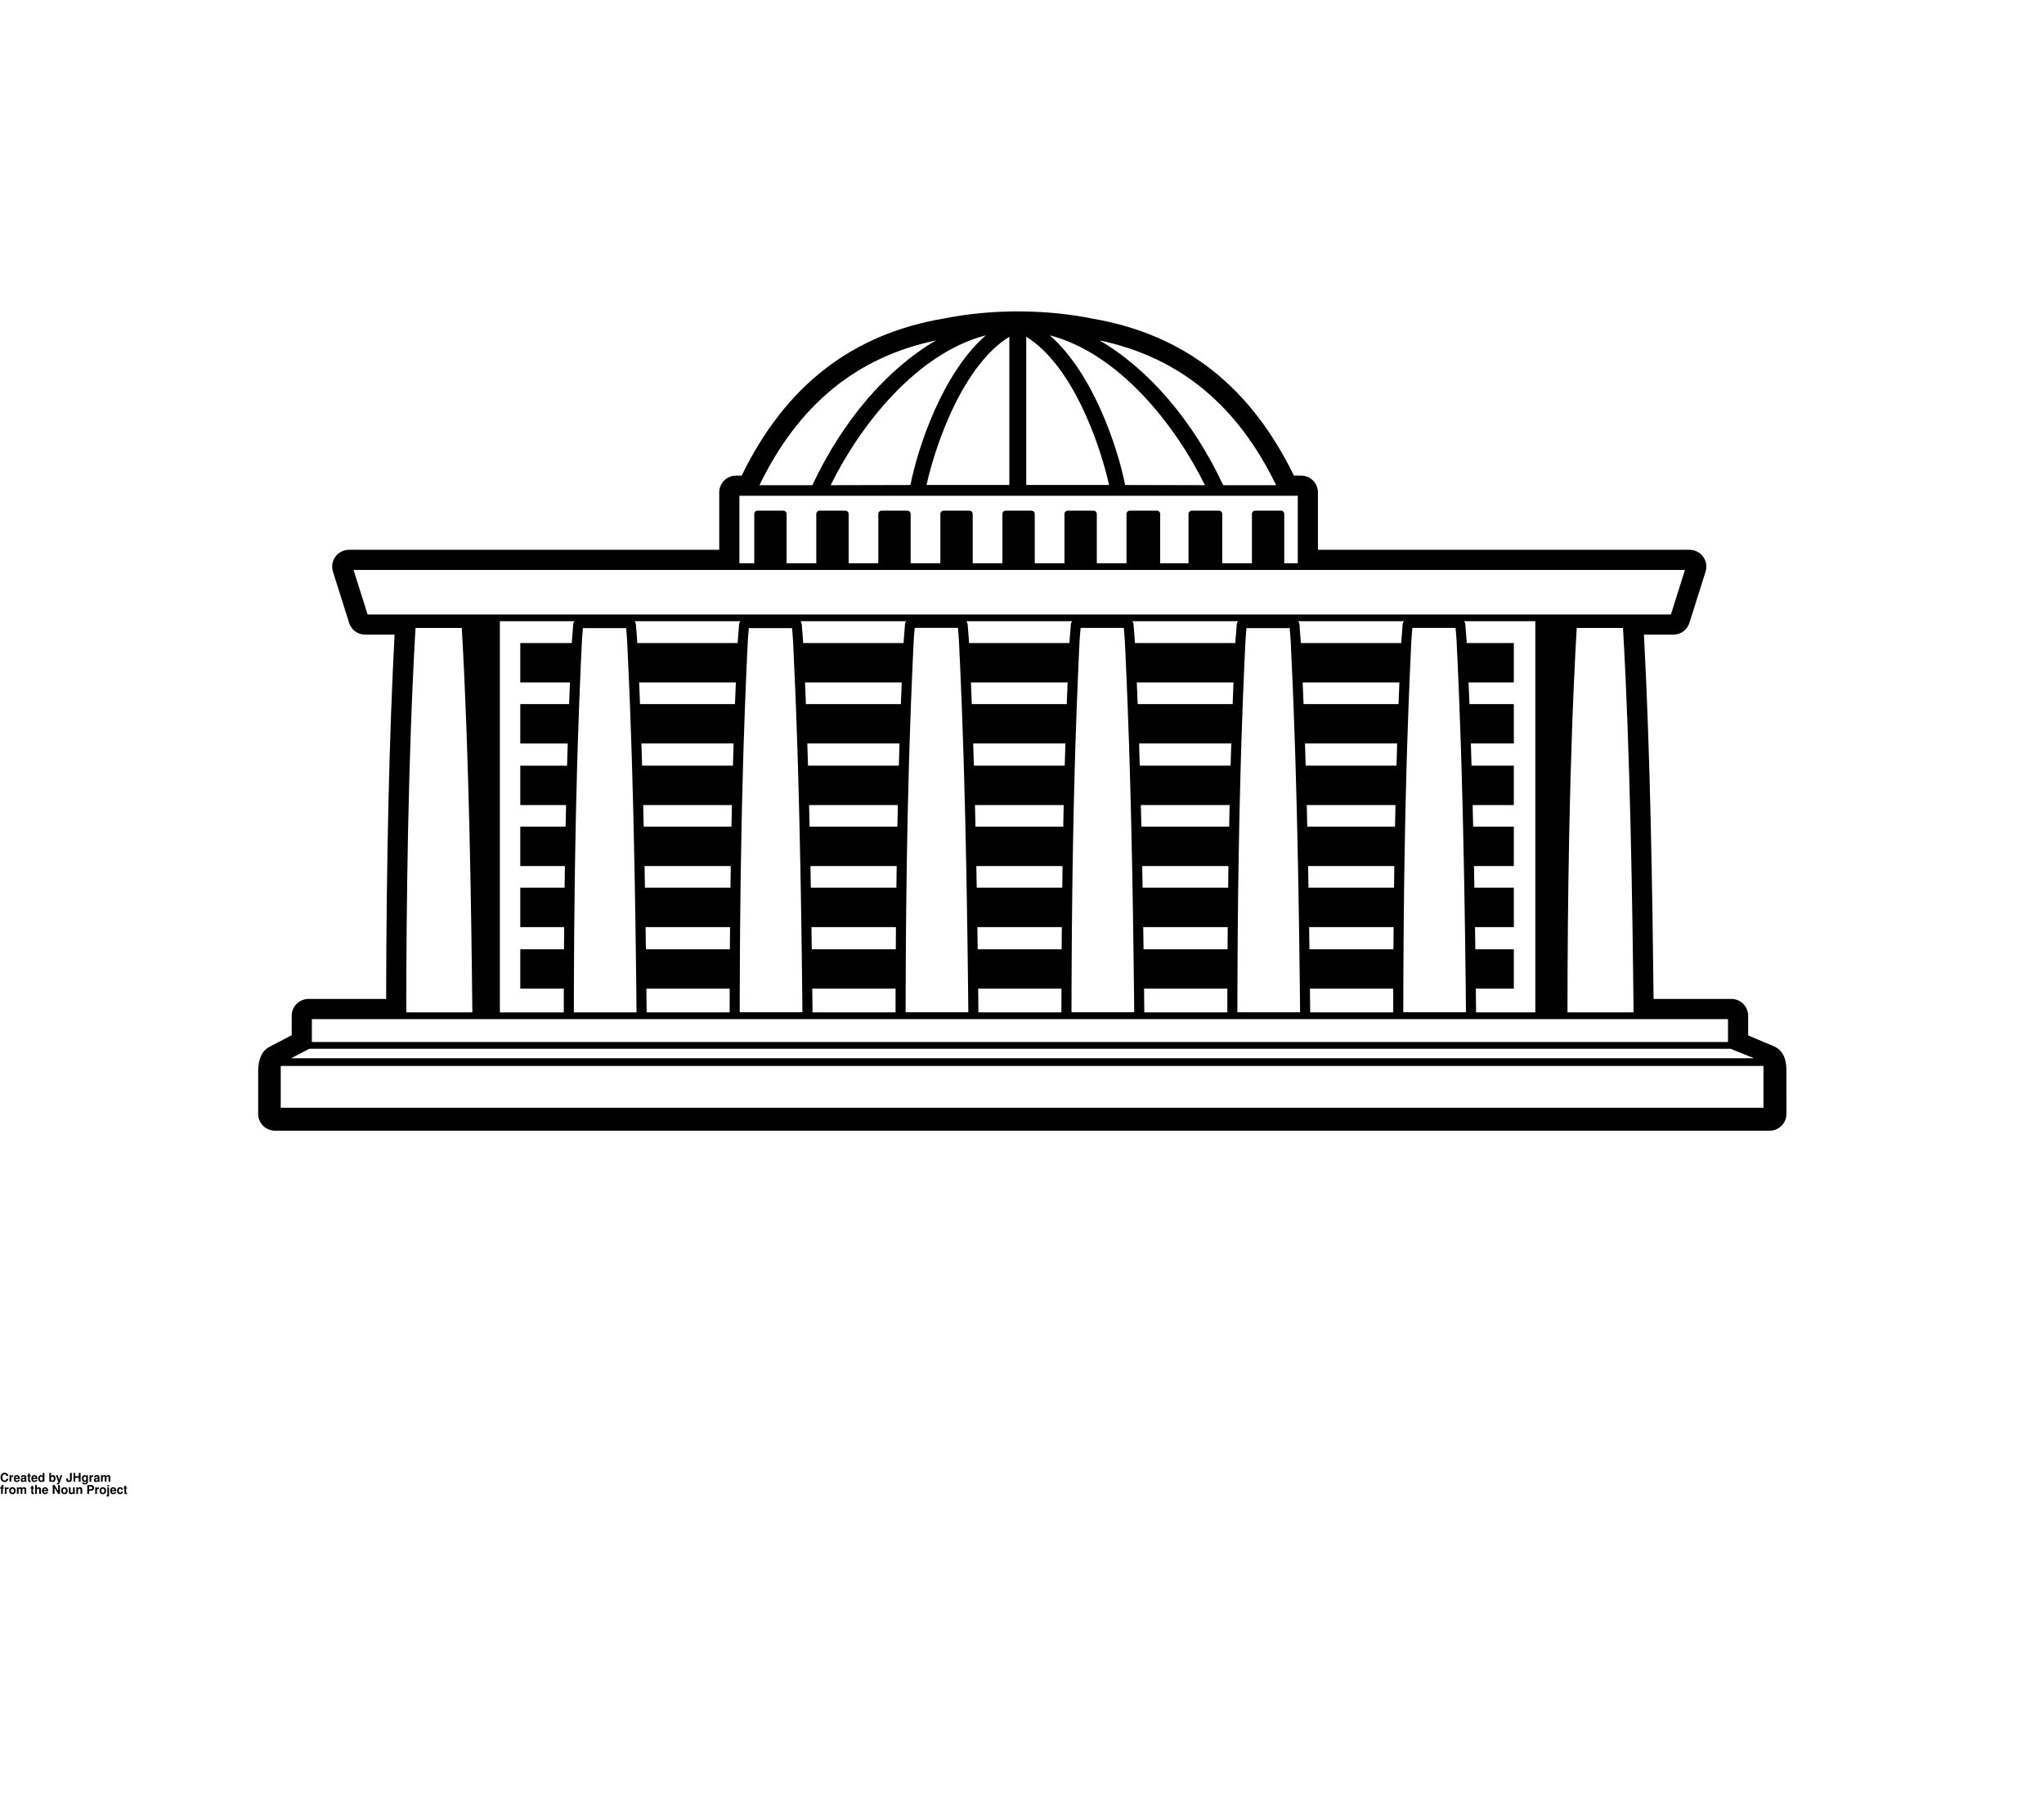
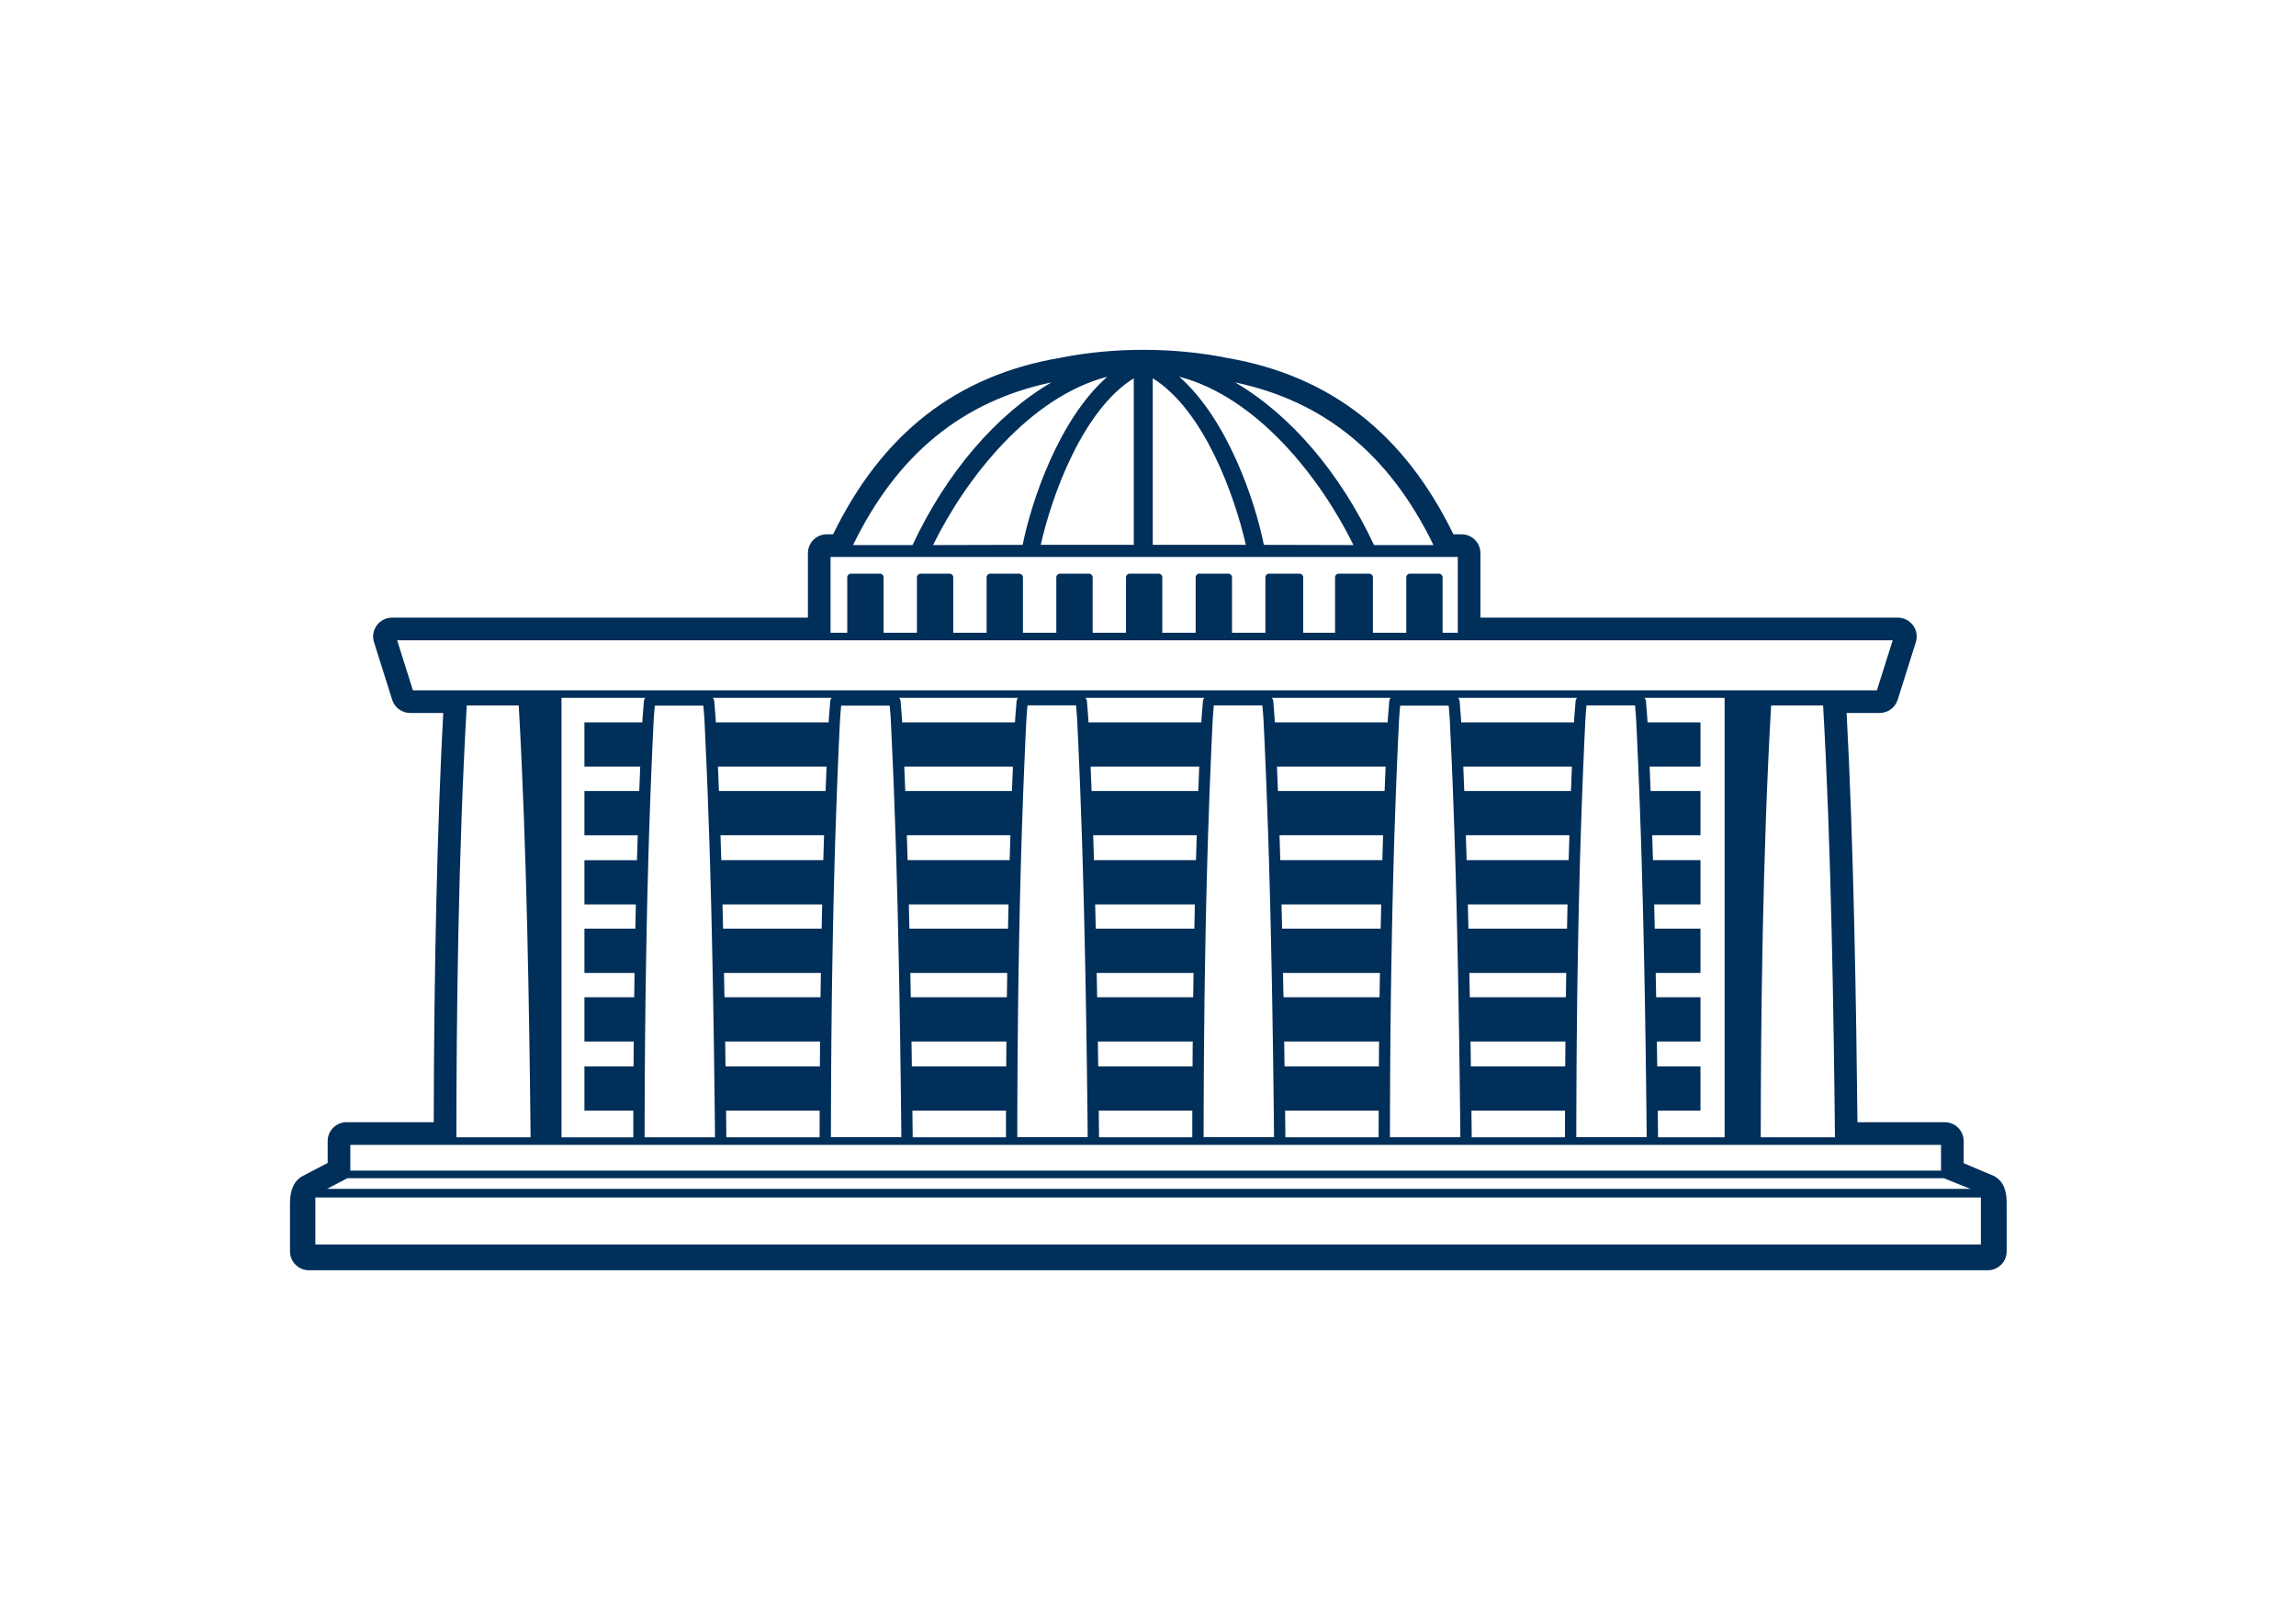
- <svg xmlns="http://www.w3.org/2000/svg" version="1.1" x="0px" y="0px" viewBox="0 0 841.891 744.099" enable-background="new 0 0 841.891 595.279" xml:space="preserve">
-   <path fill="#000000" d="M735.795,440.877c0-4.906-1.47-7.995-4.625-9.726l-11.131-4.703v-8.107c0-3.815-3.104-6.919-6.919-6.919  h-32.034c-0.449-41.854-1.363-101.401-3.976-150.034h12.123c3.035,0,5.688-1.945,6.599-4.838l6.661-21.098  c0.668-2.099,0.289-4.41-1.012-6.18c-1.3-1.773-3.386-2.833-5.584-2.833h-153.06v-23.638c0-3.815-3.105-6.92-6.92-6.92h-2.98  c-18.027-36.938-45.143-58.087-82.771-64.619c-19.668-3.979-41.655-4.005-61.187-0.124c-38.046,6.424-65.374,27.61-83.497,64.743  h-2.319c-3.815,0-6.919,3.104-6.919,6.92v23.638H143.735c-2.198,0-4.284,1.058-5.581,2.83c-1.302,1.776-1.681,4.088-1.015,6.17  l6.662,21.106c0.912,2.896,3.563,4.84,6.599,4.84h12.125c-2.158,40.211-3.39,93.232-3.481,150.034h-31.975  c-3.814,0-6.919,3.104-6.919,6.919v8.023l-9.062,4.733c-3.154,1.647-4.754,5.013-4.754,9.994l0.008,17.687  c0,3.816,3.105,6.92,6.919,6.92h615.626c3.814,0,6.918-3.104,6.918-6.922L735.795,440.877z M525.625,199.832h-21.803  c-12.404-26.521-30.633-47.758-50.938-59.641C485.663,147.099,509.531,166.69,525.625,199.832z M496.293,199.827l-32.859-0.078  c-3.157-15.75-13.171-45.953-31.039-61.639C460.731,145.469,484.031,174.887,496.293,199.827z M422.69,138.683  c18.673,11.582,29.994,42.757,34.121,61.063H422.69V138.683z M415.733,138.683v61.063h-34.121  C385.738,181.44,397.058,150.264,415.733,138.683z M406.027,138.111C388.159,153.797,378.144,184,374.99,199.75l-32.86,0.078  C354.391,174.887,377.693,145.469,406.027,138.111z M385.538,140.191c-20.308,11.883-38.533,33.121-50.938,59.641h-21.805  C328.889,166.69,352.759,147.099,385.538,140.191z M304.547,204.185h229.987v27.79h-5.567v-20.282c0-0.765-0.619-1.384-1.384-1.384  h-10.553c-0.766,0-1.384,0.619-1.384,1.384v20.282h-12.232v-20.282c0-0.765-0.619-1.384-1.384-1.384h-11.112  c-0.767,0-1.386,0.619-1.386,1.384v20.282h-11.676v-20.282c0-0.765-0.619-1.384-1.383-1.384h-11.104  c-0.765,0-1.383,0.619-1.383,1.384v20.282h-12.233v-20.282c0-0.765-0.618-1.384-1.384-1.384h-10.557  c-0.766,0-1.385,0.619-1.385,1.384v20.282h-12.232v-20.282c0-0.765-0.619-1.384-1.383-1.384h-10.552  c-0.766,0-1.384,0.619-1.384,1.384v20.282h-12.229v-20.282c0-0.765-0.619-1.384-1.384-1.384h-10.557  c-0.766,0-1.384,0.619-1.384,1.384v20.282h-12.233v-20.282c0-0.765-0.619-1.384-1.384-1.384h-10.551  c-0.766,0-1.385,0.619-1.385,1.384v20.282H349.54v-20.282c0-0.765-0.619-1.384-1.384-1.384h-10.552  c-0.765,0-1.384,0.619-1.384,1.384v20.282H323.99v-20.282c0-0.765-0.618-1.384-1.383-1.384H312.05c-0.765,0-1.383,0.619-1.383,1.384  v20.282h-6.119L304.547,204.185L304.547,204.185z M151.412,253.084l-5.79-18.341H694.01l-5.789,18.341H151.412z M672.842,416.956  h-27.22c0.015-42.907,0.697-104.59,3.812-158.337h19.055C671.442,309.695,672.391,373.069,672.842,416.956z M236.827,356.719  c0.084-5.429,0.181-10.832,0.287-16.211l0.188-8.888c0.124-5.455,0.261-10.858,0.412-16.211c0.087-3.064,0.179-6.107,0.272-9.131  c0.174-5.483,0.361-10.894,0.564-16.206c0.115-3.003,0.234-5.979,0.36-8.917c0.233-5.528,0.487-11.54,0.759-16.804  c0.095-1.825,0.189-2.879,0.29-3.957c0.047-0.53,0.096-1.063,0.146-1.69h17.792c0.05,0.627,0.1,1.161,0.146,1.69  c0.098,1.078,0.193,2.132,0.289,3.957c0.272,5.265,0.528,11.275,0.764,16.806c0.125,2.938,0.247,5.912,0.363,8.916  c0.208,5.315,0.399,10.725,0.579,16.211c0.1,3.021,0.195,6.061,0.286,9.127c0.159,5.355,0.308,10.761,0.444,16.212l0.212,8.891  c0.123,5.378,0.238,10.786,0.343,16.213l0.167,8.922c0.095,5.405,0.18,10.816,0.26,16.217l0.13,9.129  c0.073,5.435,0.141,10.848,0.2,16.221l0.097,9.743h-25.817c0.004-3.009,0.008-6.725,0.018-9.763  c0.014-5.37,0.041-10.784,0.077-16.214l0.069-9.133c0.048-5.396,0.104-10.806,0.175-16.211L236.827,356.719z M265.476,356.685  h35.521l-0.127,8.896c0,0.009,0,0.02,0,0.026h-35.226c0-0.011,0-0.023,0-0.037L265.476,356.685z M265.135,340.464  c0-0.017-0.001-0.032-0.001-0.049l-0.211-8.844h36.548l-0.187,8.85c0,0.017,0,0.029,0,0.043H265.135z M264.476,315.348  c0-0.021,0-0.04-0.001-0.06c-0.09-3.049-0.185-6.069-0.285-9.076h37.972c-0.097,3.007-0.188,6.029-0.273,9.076  c0,0.021-0.001,0.041-0.001,0.06H264.476z M263.613,289.992c-0.001-0.027-0.001-0.054-0.002-0.08  c-0.114-2.979-0.234-5.93-0.36-8.845h39.833c-0.124,2.917-0.241,5.866-0.355,8.845c-0.001,0.025-0.001,0.053-0.002,0.08H263.613z   M265.903,381.832h34.791l-0.069,9.121c0,0.006,0,0.01,0,0.015h-34.591c0-0.012,0-0.018,0-0.026L265.903,381.832z M305.147,356.719  c0.084-5.429,0.182-10.832,0.289-16.211l0.188-8.888c0.124-5.455,0.262-10.858,0.412-16.211c0.086-3.064,0.178-6.104,0.273-9.131  c0.173-5.483,0.36-10.892,0.565-16.206c0.113-3.003,0.232-5.979,0.358-8.917c0.234-5.528,0.487-11.54,0.762-16.804  c0.095-1.83,0.189-2.885,0.291-3.966c0.047-0.526,0.096-1.058,0.145-1.682h17.795c0.049,0.623,0.097,1.155,0.146,1.682  c0.1,1.081,0.195,2.136,0.291,3.966c0.272,5.265,0.526,11.276,0.764,16.806c0.127,2.938,0.249,5.914,0.365,8.916  c0.206,5.315,0.397,10.725,0.578,16.209l0.285,9.127c0.158,5.357,0.308,10.763,0.442,16.218l0.213,8.887  c0.122,5.378,0.236,10.786,0.341,16.21l0.167,8.925c0.096,5.405,0.181,10.816,0.261,16.217l0.129,9.129  c0.071,5.435,0.141,10.848,0.199,16.221l0.098,9.699h-25.822c0.002-3.008,0.007-6.681,0.016-9.719  c0.015-5.37,0.041-10.784,0.077-16.214l0.07-9.133c0.047-5.396,0.104-10.806,0.175-16.211L305.147,356.719z M333.804,356.685h35.522  l-0.128,8.896c0,0.009,0,0.02,0,0.026h-35.229c0-0.011,0-0.023,0-0.037L333.804,356.685z M333.463,340.464  c-0.001-0.017-0.001-0.032-0.001-0.049l-0.212-8.844h36.553l-0.187,8.85c0,0.017,0,0.029,0,0.043H333.463z M332.804,315.348  c0-0.021,0-0.043-0.001-0.062l-0.285-9.074h37.973c-0.096,3.007-0.186,6.029-0.271,9.076c0,0.021-0.001,0.041-0.001,0.06H332.804  L332.804,315.348z M331.941,289.992c-0.002-0.027-0.002-0.054-0.003-0.08c-0.114-2.979-0.234-5.93-0.36-8.845h39.835  c-0.124,2.917-0.242,5.866-0.355,8.845c-0.001,0.025-0.001,0.053-0.003,0.08H331.941z M334.356,390.793l-0.127-8.961h34.796  l-0.069,9.121c0,0.006,0,0.01,0,0.015h-34.598C334.357,390.907,334.356,390.85,334.356,390.793z M373.478,356.719  c0.083-5.429,0.182-10.832,0.289-16.211l0.188-8.888c0.125-5.455,0.262-10.858,0.412-16.211c0.087-3.064,0.179-6.104,0.273-9.131  c0.173-5.483,0.359-10.892,0.565-16.206c0.113-3.003,0.232-5.979,0.358-8.917c0.234-5.528,0.488-11.66,0.762-16.924  c0.095-1.83,0.19-2.884,0.29-3.967c0.048-0.525,0.097-1.058,0.146-1.682h17.79c0.048,0.624,0.097,1.155,0.145,1.683  c0.101,1.081,0.196,2.135,0.29,3.965c0.273,5.265,0.529,11.396,0.766,16.926c0.125,2.938,0.248,5.912,0.363,8.916  c0.208,5.315,0.4,10.725,0.578,16.211c0.101,3.021,0.196,6.061,0.287,9.127c0.159,5.355,0.308,10.761,0.444,16.212l0.212,8.891  c0.123,5.378,0.237,10.786,0.342,16.213l0.168,8.922c0.094,5.405,0.181,10.816,0.261,16.214l0.128,9.132  c0.073,5.435,0.143,10.848,0.203,16.218l0.098,9.702h-25.822c0.003-3.008,0.007-6.681,0.016-9.719  c0.015-5.37,0.041-10.784,0.077-16.214l0.07-9.133c0.047-5.396,0.104-10.807,0.174-16.211L373.478,356.719z M402.13,356.685h35.519  l-0.129,8.896c0,0.009,0,0.02,0,0.026h-35.222c0-0.011,0-0.023,0-0.037L402.13,356.685z M401.788,340.464  c0-0.017-0.001-0.032-0.001-0.049l-0.211-8.844h36.549l-0.188,8.85c0,0.017,0,0.029,0,0.043H401.788z M401.13,315.348  c0-0.021,0-0.04-0.001-0.06c-0.092-3.049-0.187-6.069-0.286-9.076h37.971c-0.095,3.01-0.187,6.027-0.272,9.076  c0,0.021,0,0.041,0,0.06H401.13z M400.266,289.992c-0.001-0.027-0.001-0.054-0.003-0.08c-0.115-2.979-0.235-5.93-0.361-8.845h39.836  c-0.125,2.915-0.244,5.866-0.355,8.845c-0.003,0.025-0.003,0.053-0.003,0.08H400.266z M402.559,381.832h34.787l-0.07,9.121  c0,0.006,0,0.01,0,0.015h-34.589c0-0.012,0-0.018,0-0.026L402.559,381.832z M441.801,356.719c0.083-5.429,0.18-10.832,0.289-16.211  l0.187-8.888c0.124-5.455,0.266-10.858,0.416-16.211c0.087-3.064,0.179-6.107,0.271-9.131c0.176-5.483,0.36-10.892,0.566-16.206  c0.114-3.003,0.231-5.978,0.362-8.917c0.231-5.528,0.486-11.644,0.76-16.909c0.094-1.829,0.191-2.884,0.289-3.966  c0.048-0.525,0.098-1.058,0.146-1.681h17.791c0.048,0.623,0.098,1.154,0.145,1.681c0.098,1.083,0.195,2.137,0.29,3.966  c0.272,5.266,0.527,11.381,0.765,16.91c0.125,2.938,0.246,5.914,0.363,8.916c0.207,5.315,0.398,10.725,0.577,16.211  c0.103,3.021,0.194,6.062,0.287,9.127c0.161,5.355,0.308,10.761,0.445,16.216l0.211,8.887c0.121,5.378,0.236,10.789,0.343,16.21  l0.168,8.925c0.096,5.405,0.178,10.816,0.26,16.217l0.129,9.129c0.074,5.435,0.142,10.851,0.203,16.218l0.098,9.702h-25.826  c0.003-3.008,0.009-6.681,0.017-9.719c0.013-5.37,0.039-10.784,0.078-16.214l0.07-9.133c0.049-5.396,0.102-10.806,0.172-16.211  L441.801,356.719z M470.115,340.464c-0.003-0.017-0.003-0.032-0.003-0.049l-0.211-8.844h36.555l-0.188,8.85c0,0.017,0,0.029,0,0.043  H470.115z M505.98,356.685l-0.13,8.896c0,0.009,0,0.02,0,0.026h-35.228c0-0.011,0-0.023,0-0.037l-0.168-8.887L505.98,356.685  L505.98,356.685z M469.454,315.348c0-0.021,0-0.043,0-0.062c-0.092-3.047-0.188-6.067-0.286-9.074h37.975  c-0.096,3.007-0.186,6.029-0.271,9.076c0,0.021,0,0.041,0,0.06H469.454L469.454,315.348z M468.59,289.992c0-0.027,0-0.054,0-0.081  c-0.119-2.978-0.238-5.928-0.362-8.843h39.839c-0.124,2.917-0.244,5.866-0.357,8.845c0,0.025,0,0.053-0.002,0.08L468.59,289.992  L468.59,289.992z M470.882,381.832h34.796l-0.07,9.121c0,0.006,0,0.01,0,0.015h-34.596c0-0.012,0-0.018,0-0.026L470.882,381.832z   M510.131,356.719c0.084-5.429,0.179-10.832,0.287-16.211l0.188-8.888c0.124-5.455,0.262-10.858,0.412-16.211  c0.088-3.064,0.176-6.104,0.272-9.131c0.175-5.483,0.363-10.892,0.564-16.206c0.117-3.003,0.236-5.979,0.359-8.915  c0.235-5.53,0.489-11.541,0.764-16.806c0.092-1.825,0.188-2.879,0.285-3.957c0.05-0.53,0.098-1.063,0.146-1.69h17.789  c0.049,0.624,0.099,1.155,0.146,1.683c0.098,1.08,0.194,2.135,0.289,3.965c0.272,5.265,0.526,11.276,0.766,16.806  c0.123,2.938,0.248,5.912,0.361,8.916c0.211,5.315,0.399,10.725,0.582,16.209l0.284,9.129c0.16,5.355,0.31,10.761,0.444,16.216  l0.214,8.887c0.123,5.378,0.237,10.789,0.343,16.21l0.165,8.925c0.099,5.405,0.182,10.816,0.263,16.214l0.127,9.132  c0.076,5.435,0.144,10.848,0.203,16.221l0.098,9.699h-25.822c0.002-3.008,0.009-6.681,0.017-9.719  c0.014-5.37,0.041-10.784,0.078-16.214l0.069-9.133c0.049-5.396,0.104-10.807,0.174-16.211L510.131,356.719z M538.782,356.685  h35.521l-0.127,8.896c0,0.009,0,0.02,0,0.026h-35.229c0-0.011,0-0.023,0-0.035L538.782,356.685z M538.44,340.464  c0-0.017,0-0.032,0-0.049l-0.211-8.844h36.549l-0.186,8.85c0,0.017,0,0.029,0,0.043H538.44z M537.781,315.348  c0-0.021,0-0.043,0-0.062l-0.285-9.074h37.972c-0.099,3.007-0.187,6.029-0.273,9.076c0,0.021-0.002,0.041-0.002,0.06H537.781  L537.781,315.348z M536.916,289.992c0-0.027,0-0.054,0-0.08c-0.117-2.979-0.238-5.93-0.363-8.845h39.836  c-0.123,2.917-0.24,5.866-0.354,8.845c-0.004,0.025-0.004,0.053-0.006,0.08H536.916z M539.211,381.832h34.791l-0.07,9.121  c0,0.006,0,0.01,0,0.015h-34.595c0-0.012,0-0.018,0-0.026L539.211,381.832z M577.989,416.913c0.004-3.008,0.009-6.681,0.019-9.719  c0.014-5.37,0.039-10.784,0.078-16.214l0.069-9.133c0.045-5.396,0.103-10.807,0.172-16.211l0.128-8.919  c0.083-5.429,0.182-10.832,0.29-16.211l0.188-8.888c0.125-5.455,0.26-10.858,0.412-16.211c0.086-3.064,0.178-6.104,0.274-9.131  c0.172-5.483,0.355-10.892,0.562-16.206c0.115-3.003,0.234-5.979,0.361-8.917c0.231-5.528,0.485-11.644,0.76-16.909  c0.094-1.829,0.19-2.884,0.289-3.966c0.049-0.525,0.098-1.056,0.146-1.681h17.789c0.049,0.625,0.099,1.154,0.146,1.682  c0.097,1.081,0.192,2.136,0.289,3.965c0.272,5.266,0.526,11.381,0.764,16.91c0.128,2.938,0.25,5.914,0.365,8.916  c0.208,5.315,0.397,10.725,0.582,16.209c0.098,3.023,0.193,6.062,0.282,9.129c0.16,5.355,0.312,10.761,0.445,16.216l0.211,8.887  c0.125,5.378,0.238,10.786,0.344,16.213l0.168,8.922c0.095,5.405,0.183,10.816,0.261,16.217l0.129,9.129  c0.072,5.435,0.141,10.848,0.2,16.221l0.097,9.699L577.989,416.913L577.989,416.913z M577.727,257.112  c-0.092,1.562-0.181,2.543-0.271,3.502c-0.104,1.127-0.2,2.225-0.301,4.13c-0.002,0.035-0.002,0.072-0.006,0.106h-41.361  c-0.004-0.035-0.004-0.071-0.006-0.106c-0.1-1.905-0.196-3.003-0.301-4.13c-0.089-0.959-0.178-1.94-0.271-3.502  c-0.029-0.492-0.247-0.92-0.557-1.261h43.627C577.977,256.192,577.757,256.62,577.727,257.112z M509.402,257.113  c-0.091,1.566-0.181,2.549-0.271,3.511c-0.101,1.123-0.199,2.221-0.297,4.12c-0.002,0.035-0.007,0.072-0.007,0.106h-41.364  c-0.003-0.035-0.003-0.071-0.007-0.106c-0.1-1.905-0.196-3.003-0.299-4.13c-0.09-0.959-0.179-1.94-0.271-3.502  c-0.029-0.492-0.248-0.92-0.558-1.261h43.628C509.648,256.192,509.432,256.621,509.402,257.113z M441.075,257.112  c-0.092,1.562-0.182,2.543-0.271,3.502c-0.104,1.127-0.2,2.225-0.3,4.13c-0.002,0.035-0.002,0.072-0.007,0.106h-41.362  c-0.002-0.035-0.002-0.071-0.005-0.106c-0.1-1.905-0.199-3.003-0.302-4.13c-0.088-0.959-0.177-1.94-0.271-3.502  c-0.028-0.492-0.246-0.92-0.555-1.261h43.627C441.323,256.192,441.106,256.62,441.075,257.112z M372.752,257.112  c-0.093,1.562-0.183,2.543-0.271,3.502c-0.103,1.127-0.203,2.225-0.302,4.13c-0.002,0.035-0.002,0.072-0.005,0.106h-41.363  c-0.002-0.035-0.002-0.071-0.005-0.106c-0.099-1.905-0.199-3.004-0.302-4.13c-0.088-0.959-0.177-1.94-0.271-3.502  c-0.028-0.492-0.246-0.92-0.556-1.261h43.628C372.998,256.192,372.781,256.62,372.752,257.112z M304.422,257.112  c-0.093,1.562-0.184,2.543-0.271,3.502c-0.103,1.127-0.203,2.225-0.302,4.13c-0.002,0.035-0.002,0.072-0.005,0.106h-41.359  c-0.001-0.035-0.004-0.071-0.005-0.106c-0.099-1.899-0.198-2.998-0.3-4.12c-0.088-0.962-0.179-1.944-0.271-3.511  c-0.028-0.492-0.245-0.921-0.557-1.262h43.623C304.667,256.192,304.45,256.62,304.422,257.112z M236.096,257.113  c-0.092,1.566-0.183,2.549-0.271,3.511c-0.103,1.123-0.201,2.221-0.301,4.12c-0.001,0.035-0.004,0.072-0.005,0.106h-21.223v16.217  h20.462c-0.125,2.917-0.242,5.866-0.355,8.845c-0.001,0.025-0.001,0.053-0.003,0.08h-20.104v16.222h19.541  c-0.094,3.01-0.188,6.027-0.271,9.076c-0.001,0.021-0.001,0.041-0.001,0.06h-19.268v16.223h18.853l-0.187,8.853  c0,0.014,0,0.026-0.001,0.04h-18.665v16.223h18.378c0,0,0,0.002,0,0.005l-0.127,8.894c0,0.008,0,0.019,0,0.025h-18.251v16.223  h18.077l-0.07,9.121c0,0.006,0,0.01,0,0.015h-18.007v16.222h17.93c-0.01,3.275-0.014,6.527-0.014,9.768h-26.325V255.851h30.762  C236.341,256.192,236.124,256.621,236.096,257.113z M266.337,416.956l-0.104-9.768h34.314c-0.009,3.275-0.014,6.527-0.014,9.768  H266.337z M334.663,416.956l-0.104-9.768h34.319c-0.009,3.275-0.014,6.527-0.014,9.768H334.663z M402.992,416.956l-0.104-9.768  h34.308c-0.008,3.275-0.014,6.527-0.014,9.768H402.992z M471.321,416.956l-0.104-9.768h34.312c-0.009,3.275-0.013,6.527-0.013,9.768  H471.321z M539.645,416.956l-0.105-9.768h34.314c-0.008,3.275-0.014,6.527-0.014,9.768H539.645z M607.971,416.956l-0.105-9.768  h15.66v-16.222h-15.859c0-0.012,0-0.018,0-0.026l-0.131-9.108h15.99v-16.223h-16.249c0-0.013,0-0.023,0-0.037l-0.167-8.887h16.416  v-16.223h-16.76c0-0.017,0-0.032,0-0.049l-0.211-8.844h16.971v-16.223h-17.42c0-0.021,0-0.04,0-0.06  c-0.089-3.049-0.184-6.066-0.283-9.076h17.703V289.99h-18.282c0-0.027-0.003-0.054-0.003-0.081c-0.114-2.978-0.233-5.928-0.36-8.843  h18.646v-16.217h-19.412c-0.002-0.035-0.002-0.071-0.004-0.106c-0.102-1.905-0.199-3.003-0.301-4.13  c-0.09-0.959-0.178-1.94-0.271-3.502c-0.029-0.492-0.249-0.92-0.557-1.261h29.392v161.104L607.971,416.956L607.971,416.956z   M171.148,258.619h19.055c2.968,51.223,3.907,114.521,4.352,158.337H167.34C167.354,374.006,168.037,312.297,171.148,258.619z   M169.764,255.866c0-0.004,0.001-0.01,0.001-0.015h0.077C169.815,255.851,169.791,255.865,169.764,255.866z M191.508,255.851h0.077  c0,0.005,0.001,0.011,0.001,0.015C191.559,255.865,191.534,255.851,191.508,255.851z M128.452,419.724h37.503h29.995h9.938h426.483  h11.865h30.002h37.497v9.448H128.452V419.724z M127.408,431.94h585.359l9.662,3.903H119.935L127.408,431.94z M726.346,456.237  H115.634v-17.221h610.712V456.237L726.346,456.237z" />
-   <text x="0" y="610.279" fill="#000000" font-size="5px" font-weight="bold" font-family="'Helvetica Neue', Helvetica, Arial-Unicode, Arial, Sans-serif">Created by JHgram</text>
-   <text x="0" y="615.279" fill="#000000" font-size="5px" font-weight="bold" font-family="'Helvetica Neue', Helvetica, Arial-Unicode, Arial, Sans-serif">from the Noun Project</text>
+ <svg xmlns="http://www.w3.org/2000/svg" fill="#002F5A" version="1.1" x="0px" y="0px" viewBox="0 0 841.891 595.279" enable-background="new 0 0 841.891 595.279" xml:space="preserve">
+   <path fill="#002F5A" d="M735.795,440.877c0-4.906-1.47-7.995-4.625-9.726l-11.131-4.703v-8.107c0-3.815-3.104-6.919-6.919-6.919  h-32.034c-0.449-41.854-1.363-101.401-3.976-150.034h12.123c3.035,0,5.688-1.945,6.599-4.838l6.661-21.098  c0.668-2.099,0.289-4.41-1.012-6.18c-1.3-1.773-3.386-2.833-5.584-2.833h-153.06v-23.638c0-3.815-3.105-6.92-6.92-6.92h-2.98  c-18.027-36.938-45.143-58.087-82.771-64.619c-19.668-3.979-41.655-4.005-61.187-0.124c-38.046,6.424-65.374,27.61-83.497,64.743  h-2.319c-3.815,0-6.919,3.104-6.919,6.92v23.638H143.735c-2.198,0-4.284,1.058-5.581,2.83c-1.302,1.776-1.681,4.088-1.015,6.17  l6.662,21.106c0.912,2.896,3.563,4.84,6.599,4.84h12.125c-2.158,40.211-3.39,93.232-3.481,150.034h-31.975  c-3.814,0-6.919,3.104-6.919,6.919v8.023l-9.062,4.733c-3.154,1.647-4.754,5.013-4.754,9.994l0.008,17.687  c0,3.816,3.105,6.92,6.919,6.92h615.626c3.814,0,6.918-3.104,6.918-6.922L735.795,440.877z M525.625,199.832h-21.803  c-12.404-26.521-30.633-47.758-50.938-59.641C485.663,147.099,509.531,166.69,525.625,199.832z M496.293,199.827l-32.859-0.078  c-3.157-15.75-13.171-45.953-31.039-61.639C460.731,145.469,484.031,174.887,496.293,199.827z M422.69,138.683  c18.673,11.582,29.994,42.757,34.121,61.063H422.69V138.683z M415.733,138.683v61.063h-34.121  C385.738,181.44,397.058,150.264,415.733,138.683z M406.027,138.111C388.159,153.797,378.144,184,374.99,199.75l-32.86,0.078  C354.391,174.887,377.693,145.469,406.027,138.111z M385.538,140.191c-20.308,11.883-38.533,33.121-50.938,59.641h-21.805  C328.889,166.69,352.759,147.099,385.538,140.191z M304.547,204.185h229.987v27.79h-5.567v-20.282c0-0.765-0.619-1.384-1.384-1.384  h-10.553c-0.766,0-1.384,0.619-1.384,1.384v20.282h-12.232v-20.282c0-0.765-0.619-1.384-1.384-1.384h-11.112  c-0.767,0-1.386,0.619-1.386,1.384v20.282h-11.676v-20.282c0-0.765-0.619-1.384-1.383-1.384h-11.104  c-0.765,0-1.383,0.619-1.383,1.384v20.282h-12.233v-20.282c0-0.765-0.618-1.384-1.384-1.384h-10.557  c-0.766,0-1.385,0.619-1.385,1.384v20.282h-12.232v-20.282c0-0.765-0.619-1.384-1.383-1.384h-10.552  c-0.766,0-1.384,0.619-1.384,1.384v20.282h-12.229v-20.282c0-0.765-0.619-1.384-1.384-1.384h-10.557  c-0.766,0-1.384,0.619-1.384,1.384v20.282h-12.233v-20.282c0-0.765-0.619-1.384-1.384-1.384h-10.551  c-0.766,0-1.385,0.619-1.385,1.384v20.282H349.54v-20.282c0-0.765-0.619-1.384-1.384-1.384h-10.552  c-0.765,0-1.384,0.619-1.384,1.384v20.282H323.99v-20.282c0-0.765-0.618-1.384-1.383-1.384H312.05c-0.765,0-1.383,0.619-1.383,1.384  v20.282h-6.119L304.547,204.185L304.547,204.185z M151.412,253.084l-5.79-18.341H694.01l-5.789,18.341H151.412z M672.842,416.956  h-27.22c0.015-42.907,0.697-104.59,3.812-158.337h19.055C671.442,309.695,672.391,373.069,672.842,416.956z M236.827,356.719  c0.084-5.429,0.181-10.832,0.287-16.211l0.188-8.888c0.124-5.455,0.261-10.858,0.412-16.211c0.087-3.064,0.179-6.107,0.272-9.131  c0.174-5.483,0.361-10.894,0.564-16.206c0.115-3.003,0.234-5.979,0.36-8.917c0.233-5.528,0.487-11.54,0.759-16.804  c0.095-1.825,0.189-2.879,0.29-3.957c0.047-0.53,0.096-1.063,0.146-1.69h17.792c0.05,0.627,0.1,1.161,0.146,1.69  c0.098,1.078,0.193,2.132,0.289,3.957c0.272,5.265,0.528,11.275,0.764,16.806c0.125,2.938,0.247,5.912,0.363,8.916  c0.208,5.315,0.399,10.725,0.579,16.211c0.1,3.021,0.195,6.061,0.286,9.127c0.159,5.355,0.308,10.761,0.444,16.212l0.212,8.891  c0.123,5.378,0.238,10.786,0.343,16.213l0.167,8.922c0.095,5.405,0.18,10.816,0.26,16.217l0.13,9.129  c0.073,5.435,0.141,10.848,0.2,16.221l0.097,9.743h-25.817c0.004-3.009,0.008-6.725,0.018-9.763  c0.014-5.37,0.041-10.784,0.077-16.214l0.069-9.133c0.048-5.396,0.104-10.806,0.175-16.211L236.827,356.719z M265.476,356.685  h35.521l-0.127,8.896c0,0.009,0,0.02,0,0.026h-35.226c0-0.011,0-0.023,0-0.037L265.476,356.685z M265.135,340.464  c0-0.017-0.001-0.032-0.001-0.049l-0.211-8.844h36.548l-0.187,8.85c0,0.017,0,0.029,0,0.043H265.135z M264.476,315.348  c0-0.021,0-0.04-0.001-0.06c-0.09-3.049-0.185-6.069-0.285-9.076h37.972c-0.097,3.007-0.188,6.029-0.273,9.076  c0,0.021-0.001,0.041-0.001,0.06H264.476z M263.613,289.992c-0.001-0.027-0.001-0.054-0.002-0.08  c-0.114-2.979-0.234-5.93-0.36-8.845h39.833c-0.124,2.917-0.241,5.866-0.355,8.845c-0.001,0.025-0.001,0.053-0.002,0.08H263.613z   M265.903,381.832h34.791l-0.069,9.121c0,0.006,0,0.01,0,0.015h-34.591c0-0.012,0-0.018,0-0.026L265.903,381.832z M305.147,356.719  c0.084-5.429,0.182-10.832,0.289-16.211l0.188-8.888c0.124-5.455,0.262-10.858,0.412-16.211c0.086-3.064,0.178-6.104,0.273-9.131  c0.173-5.483,0.36-10.892,0.565-16.206c0.113-3.003,0.232-5.979,0.358-8.917c0.234-5.528,0.487-11.54,0.762-16.804  c0.095-1.83,0.189-2.885,0.291-3.966c0.047-0.526,0.096-1.058,0.145-1.682h17.795c0.049,0.623,0.097,1.155,0.146,1.682  c0.1,1.081,0.195,2.136,0.291,3.966c0.272,5.265,0.526,11.276,0.764,16.806c0.127,2.938,0.249,5.914,0.365,8.916  c0.206,5.315,0.397,10.725,0.578,16.209l0.285,9.127c0.158,5.357,0.308,10.763,0.442,16.218l0.213,8.887  c0.122,5.378,0.236,10.786,0.341,16.21l0.167,8.925c0.096,5.405,0.181,10.816,0.261,16.217l0.129,9.129  c0.071,5.435,0.141,10.848,0.199,16.221l0.098,9.699h-25.822c0.002-3.008,0.007-6.681,0.016-9.719  c0.015-5.37,0.041-10.784,0.077-16.214l0.07-9.133c0.047-5.396,0.104-10.806,0.175-16.211L305.147,356.719z M333.804,356.685h35.522  l-0.128,8.896c0,0.009,0,0.02,0,0.026h-35.229c0-0.011,0-0.023,0-0.037L333.804,356.685z M333.463,340.464  c-0.001-0.017-0.001-0.032-0.001-0.049l-0.212-8.844h36.553l-0.187,8.85c0,0.017,0,0.029,0,0.043H333.463z M332.804,315.348  c0-0.021,0-0.043-0.001-0.062l-0.285-9.074h37.973c-0.096,3.007-0.186,6.029-0.271,9.076c0,0.021-0.001,0.041-0.001,0.06H332.804  L332.804,315.348z M331.941,289.992c-0.002-0.027-0.002-0.054-0.003-0.08c-0.114-2.979-0.234-5.93-0.36-8.845h39.835  c-0.124,2.917-0.242,5.866-0.355,8.845c-0.001,0.025-0.001,0.053-0.003,0.08H331.941z M334.356,390.793l-0.127-8.961h34.796  l-0.069,9.121c0,0.006,0,0.01,0,0.015h-34.598C334.357,390.907,334.356,390.85,334.356,390.793z M373.478,356.719  c0.083-5.429,0.182-10.832,0.289-16.211l0.188-8.888c0.125-5.455,0.262-10.858,0.412-16.211c0.087-3.064,0.179-6.104,0.273-9.131  c0.173-5.483,0.359-10.892,0.565-16.206c0.113-3.003,0.232-5.979,0.358-8.917c0.234-5.528,0.488-11.66,0.762-16.924  c0.095-1.83,0.19-2.884,0.29-3.967c0.048-0.525,0.097-1.058,0.146-1.682h17.79c0.048,0.624,0.097,1.155,0.145,1.683  c0.101,1.081,0.196,2.135,0.29,3.965c0.273,5.265,0.529,11.396,0.766,16.926c0.125,2.938,0.248,5.912,0.363,8.916  c0.208,5.315,0.4,10.725,0.578,16.211c0.101,3.021,0.196,6.061,0.287,9.127c0.159,5.355,0.308,10.761,0.444,16.212l0.212,8.891  c0.123,5.378,0.237,10.786,0.342,16.213l0.168,8.922c0.094,5.405,0.181,10.816,0.261,16.214l0.128,9.132  c0.073,5.435,0.143,10.848,0.203,16.218l0.098,9.702h-25.822c0.003-3.008,0.007-6.681,0.016-9.719  c0.015-5.37,0.041-10.784,0.077-16.214l0.07-9.133c0.047-5.396,0.104-10.807,0.174-16.211L373.478,356.719z M402.13,356.685h35.519  l-0.129,8.896c0,0.009,0,0.02,0,0.026h-35.222c0-0.011,0-0.023,0-0.037L402.13,356.685z M401.788,340.464  c0-0.017-0.001-0.032-0.001-0.049l-0.211-8.844h36.549l-0.188,8.85c0,0.017,0,0.029,0,0.043H401.788z M401.13,315.348  c0-0.021,0-0.04-0.001-0.06c-0.092-3.049-0.187-6.069-0.286-9.076h37.971c-0.095,3.01-0.187,6.027-0.272,9.076  c0,0.021,0,0.041,0,0.06H401.13z M400.266,289.992c-0.001-0.027-0.001-0.054-0.003-0.08c-0.115-2.979-0.235-5.93-0.361-8.845h39.836  c-0.125,2.915-0.244,5.866-0.355,8.845c-0.003,0.025-0.003,0.053-0.003,0.08H400.266z M402.559,381.832h34.787l-0.07,9.121  c0,0.006,0,0.01,0,0.015h-34.589c0-0.012,0-0.018,0-0.026L402.559,381.832z M441.801,356.719c0.083-5.429,0.18-10.832,0.289-16.211  l0.187-8.888c0.124-5.455,0.266-10.858,0.416-16.211c0.087-3.064,0.179-6.107,0.271-9.131c0.176-5.483,0.36-10.892,0.566-16.206  c0.114-3.003,0.231-5.978,0.362-8.917c0.231-5.528,0.486-11.644,0.76-16.909c0.094-1.829,0.191-2.884,0.289-3.966  c0.048-0.525,0.098-1.058,0.146-1.681h17.791c0.048,0.623,0.098,1.154,0.145,1.681c0.098,1.083,0.195,2.137,0.29,3.966  c0.272,5.266,0.527,11.381,0.765,16.91c0.125,2.938,0.246,5.914,0.363,8.916c0.207,5.315,0.398,10.725,0.577,16.211  c0.103,3.021,0.194,6.062,0.287,9.127c0.161,5.355,0.308,10.761,0.445,16.216l0.211,8.887c0.121,5.378,0.236,10.789,0.343,16.21  l0.168,8.925c0.096,5.405,0.178,10.816,0.26,16.217l0.129,9.129c0.074,5.435,0.142,10.851,0.203,16.218l0.098,9.702h-25.826  c0.003-3.008,0.009-6.681,0.017-9.719c0.013-5.37,0.039-10.784,0.078-16.214l0.07-9.133c0.049-5.396,0.102-10.806,0.172-16.211  L441.801,356.719z M470.115,340.464c-0.003-0.017-0.003-0.032-0.003-0.049l-0.211-8.844h36.555l-0.188,8.85c0,0.017,0,0.029,0,0.043  H470.115z M505.98,356.685l-0.13,8.896c0,0.009,0,0.02,0,0.026h-35.228c0-0.011,0-0.023,0-0.037l-0.168-8.887L505.98,356.685  L505.98,356.685z M469.454,315.348c0-0.021,0-0.043,0-0.062c-0.092-3.047-0.188-6.067-0.286-9.074h37.975  c-0.096,3.007-0.186,6.029-0.271,9.076c0,0.021,0,0.041,0,0.06H469.454L469.454,315.348z M468.59,289.992c0-0.027,0-0.054,0-0.081  c-0.119-2.978-0.238-5.928-0.362-8.843h39.839c-0.124,2.917-0.244,5.866-0.357,8.845c0,0.025,0,0.053-0.002,0.08L468.59,289.992  L468.59,289.992z M470.882,381.832h34.796l-0.07,9.121c0,0.006,0,0.01,0,0.015h-34.596c0-0.012,0-0.018,0-0.026L470.882,381.832z   M510.131,356.719c0.084-5.429,0.179-10.832,0.287-16.211l0.188-8.888c0.124-5.455,0.262-10.858,0.412-16.211  c0.088-3.064,0.176-6.104,0.272-9.131c0.175-5.483,0.363-10.892,0.564-16.206c0.117-3.003,0.236-5.979,0.359-8.915  c0.235-5.53,0.489-11.541,0.764-16.806c0.092-1.825,0.188-2.879,0.285-3.957c0.05-0.53,0.098-1.063,0.146-1.69h17.789  c0.049,0.624,0.099,1.155,0.146,1.683c0.098,1.08,0.194,2.135,0.289,3.965c0.272,5.265,0.526,11.276,0.766,16.806  c0.123,2.938,0.248,5.912,0.361,8.916c0.211,5.315,0.399,10.725,0.582,16.209l0.284,9.129c0.16,5.355,0.31,10.761,0.444,16.216  l0.214,8.887c0.123,5.378,0.237,10.789,0.343,16.21l0.165,8.925c0.099,5.405,0.182,10.816,0.263,16.214l0.127,9.132  c0.076,5.435,0.144,10.848,0.203,16.221l0.098,9.699h-25.822c0.002-3.008,0.009-6.681,0.017-9.719  c0.014-5.37,0.041-10.784,0.078-16.214l0.069-9.133c0.049-5.396,0.104-10.807,0.174-16.211L510.131,356.719z M538.782,356.685  h35.521l-0.127,8.896c0,0.009,0,0.02,0,0.026h-35.229c0-0.011,0-0.023,0-0.035L538.782,356.685z M538.44,340.464  c0-0.017,0-0.032,0-0.049l-0.211-8.844h36.549l-0.186,8.85c0,0.017,0,0.029,0,0.043H538.44z M537.781,315.348  c0-0.021,0-0.043,0-0.062l-0.285-9.074h37.972c-0.099,3.007-0.187,6.029-0.273,9.076c0,0.021-0.002,0.041-0.002,0.06H537.781  L537.781,315.348z M536.916,289.992c0-0.027,0-0.054,0-0.08c-0.117-2.979-0.238-5.93-0.363-8.845h39.836  c-0.123,2.917-0.24,5.866-0.354,8.845c-0.004,0.025-0.004,0.053-0.006,0.08H536.916z M539.211,381.832h34.791l-0.07,9.121  c0,0.006,0,0.01,0,0.015h-34.595c0-0.012,0-0.018,0-0.026L539.211,381.832z M577.989,416.913c0.004-3.008,0.009-6.681,0.019-9.719  c0.014-5.37,0.039-10.784,0.078-16.214l0.069-9.133c0.045-5.396,0.103-10.807,0.172-16.211l0.128-8.919  c0.083-5.429,0.182-10.832,0.29-16.211l0.188-8.888c0.125-5.455,0.26-10.858,0.412-16.211c0.086-3.064,0.178-6.104,0.274-9.131  c0.172-5.483,0.355-10.892,0.562-16.206c0.115-3.003,0.234-5.979,0.361-8.917c0.231-5.528,0.485-11.644,0.76-16.909  c0.094-1.829,0.19-2.884,0.289-3.966c0.049-0.525,0.098-1.056,0.146-1.681h17.789c0.049,0.625,0.099,1.154,0.146,1.682  c0.097,1.081,0.192,2.136,0.289,3.965c0.272,5.266,0.526,11.381,0.764,16.91c0.128,2.938,0.25,5.914,0.365,8.916  c0.208,5.315,0.397,10.725,0.582,16.209c0.098,3.023,0.193,6.062,0.282,9.129c0.16,5.355,0.312,10.761,0.445,16.216l0.211,8.887  c0.125,5.378,0.238,10.786,0.344,16.213l0.168,8.922c0.095,5.405,0.183,10.816,0.261,16.217l0.129,9.129  c0.072,5.435,0.141,10.848,0.2,16.221l0.097,9.699L577.989,416.913L577.989,416.913z M577.727,257.112  c-0.092,1.562-0.181,2.543-0.271,3.502c-0.104,1.127-0.2,2.225-0.301,4.13c-0.002,0.035-0.002,0.072-0.006,0.106h-41.361  c-0.004-0.035-0.004-0.071-0.006-0.106c-0.1-1.905-0.196-3.003-0.301-4.13c-0.089-0.959-0.178-1.94-0.271-3.502  c-0.029-0.492-0.247-0.92-0.557-1.261h43.627C577.977,256.192,577.757,256.62,577.727,257.112z M509.402,257.113  c-0.091,1.566-0.181,2.549-0.271,3.511c-0.101,1.123-0.199,2.221-0.297,4.12c-0.002,0.035-0.007,0.072-0.007,0.106h-41.364  c-0.003-0.035-0.003-0.071-0.007-0.106c-0.1-1.905-0.196-3.003-0.299-4.13c-0.09-0.959-0.179-1.94-0.271-3.502  c-0.029-0.492-0.248-0.92-0.558-1.261h43.628C509.648,256.192,509.432,256.621,509.402,257.113z M441.075,257.112  c-0.092,1.562-0.182,2.543-0.271,3.502c-0.104,1.127-0.2,2.225-0.3,4.13c-0.002,0.035-0.002,0.072-0.007,0.106h-41.362  c-0.002-0.035-0.002-0.071-0.005-0.106c-0.1-1.905-0.199-3.003-0.302-4.13c-0.088-0.959-0.177-1.94-0.271-3.502  c-0.028-0.492-0.246-0.92-0.555-1.261h43.627C441.323,256.192,441.106,256.62,441.075,257.112z M372.752,257.112  c-0.093,1.562-0.183,2.543-0.271,3.502c-0.103,1.127-0.203,2.225-0.302,4.13c-0.002,0.035-0.002,0.072-0.005,0.106h-41.363  c-0.002-0.035-0.002-0.071-0.005-0.106c-0.099-1.905-0.199-3.004-0.302-4.13c-0.088-0.959-0.177-1.94-0.271-3.502  c-0.028-0.492-0.246-0.92-0.556-1.261h43.628C372.998,256.192,372.781,256.62,372.752,257.112z M304.422,257.112  c-0.093,1.562-0.184,2.543-0.271,3.502c-0.103,1.127-0.203,2.225-0.302,4.13c-0.002,0.035-0.002,0.072-0.005,0.106h-41.359  c-0.001-0.035-0.004-0.071-0.005-0.106c-0.099-1.899-0.198-2.998-0.3-4.12c-0.088-0.962-0.179-1.944-0.271-3.511  c-0.028-0.492-0.245-0.921-0.557-1.262h43.623C304.667,256.192,304.45,256.62,304.422,257.112z M236.096,257.113  c-0.092,1.566-0.183,2.549-0.271,3.511c-0.103,1.123-0.201,2.221-0.301,4.12c-0.001,0.035-0.004,0.072-0.005,0.106h-21.223v16.217  h20.462c-0.125,2.917-0.242,5.866-0.355,8.845c-0.001,0.025-0.001,0.053-0.003,0.08h-20.104v16.222h19.541  c-0.094,3.01-0.188,6.027-0.271,9.076c-0.001,0.021-0.001,0.041-0.001,0.06h-19.268v16.223h18.853l-0.187,8.853  c0,0.014,0,0.026-0.001,0.04h-18.665v16.223h18.378c0,0,0,0.002,0,0.005l-0.127,8.894c0,0.008,0,0.019,0,0.025h-18.251v16.223  h18.077l-0.07,9.121c0,0.006,0,0.01,0,0.015h-18.007v16.222h17.93c-0.01,3.275-0.014,6.527-0.014,9.768h-26.325V255.851h30.762  C236.341,256.192,236.124,256.621,236.096,257.113z M266.337,416.956l-0.104-9.768h34.314c-0.009,3.275-0.014,6.527-0.014,9.768  H266.337z M334.663,416.956l-0.104-9.768h34.319c-0.009,3.275-0.014,6.527-0.014,9.768H334.663z M402.992,416.956l-0.104-9.768  h34.308c-0.008,3.275-0.014,6.527-0.014,9.768H402.992z M471.321,416.956l-0.104-9.768h34.312c-0.009,3.275-0.013,6.527-0.013,9.768  H471.321z M539.645,416.956l-0.105-9.768h34.314c-0.008,3.275-0.014,6.527-0.014,9.768H539.645z M607.971,416.956l-0.105-9.768  h15.66v-16.222h-15.859c0-0.012,0-0.018,0-0.026l-0.131-9.108h15.99v-16.223h-16.249c0-0.013,0-0.023,0-0.037l-0.167-8.887h16.416  v-16.223h-16.76c0-0.017,0-0.032,0-0.049l-0.211-8.844h16.971v-16.223h-17.42c0-0.021,0-0.04,0-0.06  c-0.089-3.049-0.184-6.066-0.283-9.076h17.703V289.99h-18.282c0-0.027-0.003-0.054-0.003-0.081c-0.114-2.978-0.233-5.928-0.36-8.843  h18.646v-16.217h-19.412c-0.002-0.035-0.002-0.071-0.004-0.106c-0.102-1.905-0.199-3.003-0.301-4.13  c-0.09-0.959-0.178-1.94-0.271-3.502c-0.029-0.492-0.249-0.92-0.557-1.261h29.392v161.104L607.971,416.956L607.971,416.956z   M171.148,258.619h19.055c2.968,51.223,3.907,114.521,4.352,158.337H167.34C167.354,374.006,168.037,312.297,171.148,258.619z   M169.764,255.866c0-0.004,0.001-0.01,0.001-0.015h0.077C169.815,255.851,169.791,255.865,169.764,255.866z M191.508,255.851h0.077  c0,0.005,0.001,0.011,0.001,0.015C191.559,255.865,191.534,255.851,191.508,255.851z M128.452,419.724h37.503h29.995h9.938h426.483  h11.865h30.002h37.497v9.448H128.452V419.724z M127.408,431.94h585.359l9.662,3.903H119.935L127.408,431.94z M726.346,456.237  H115.634v-17.221h610.712V456.237L726.346,456.237z" />
</svg>
